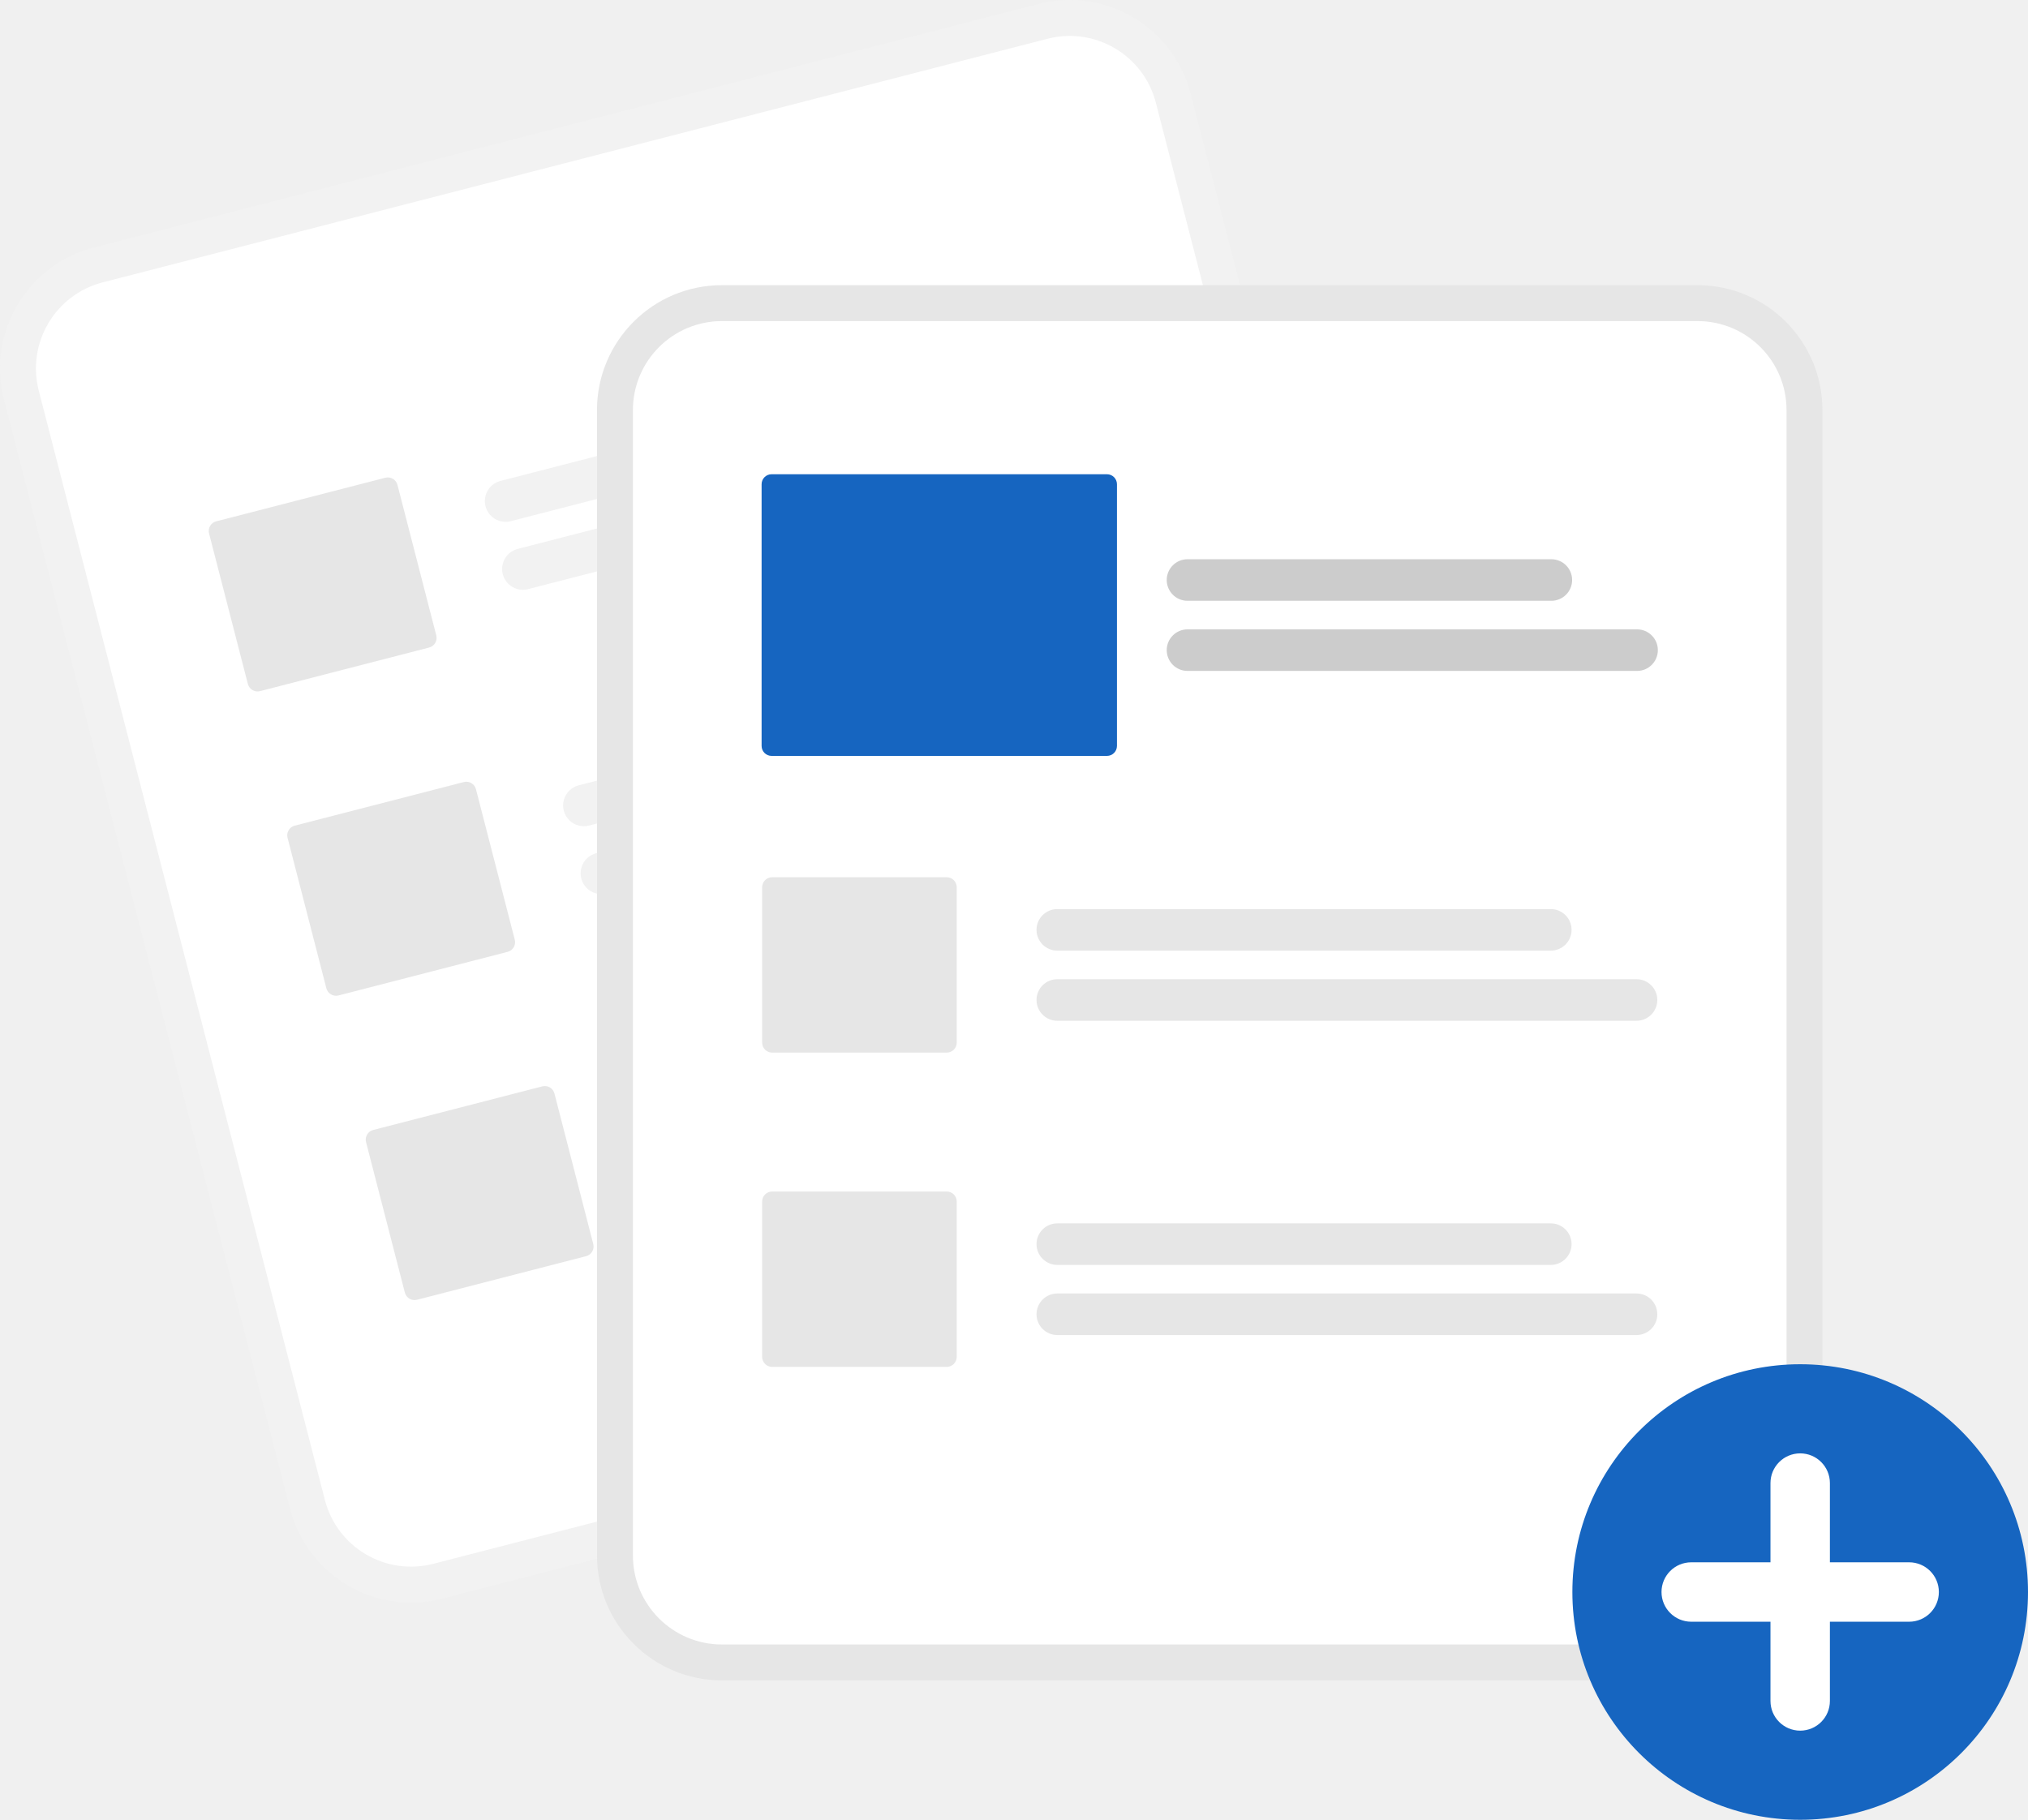
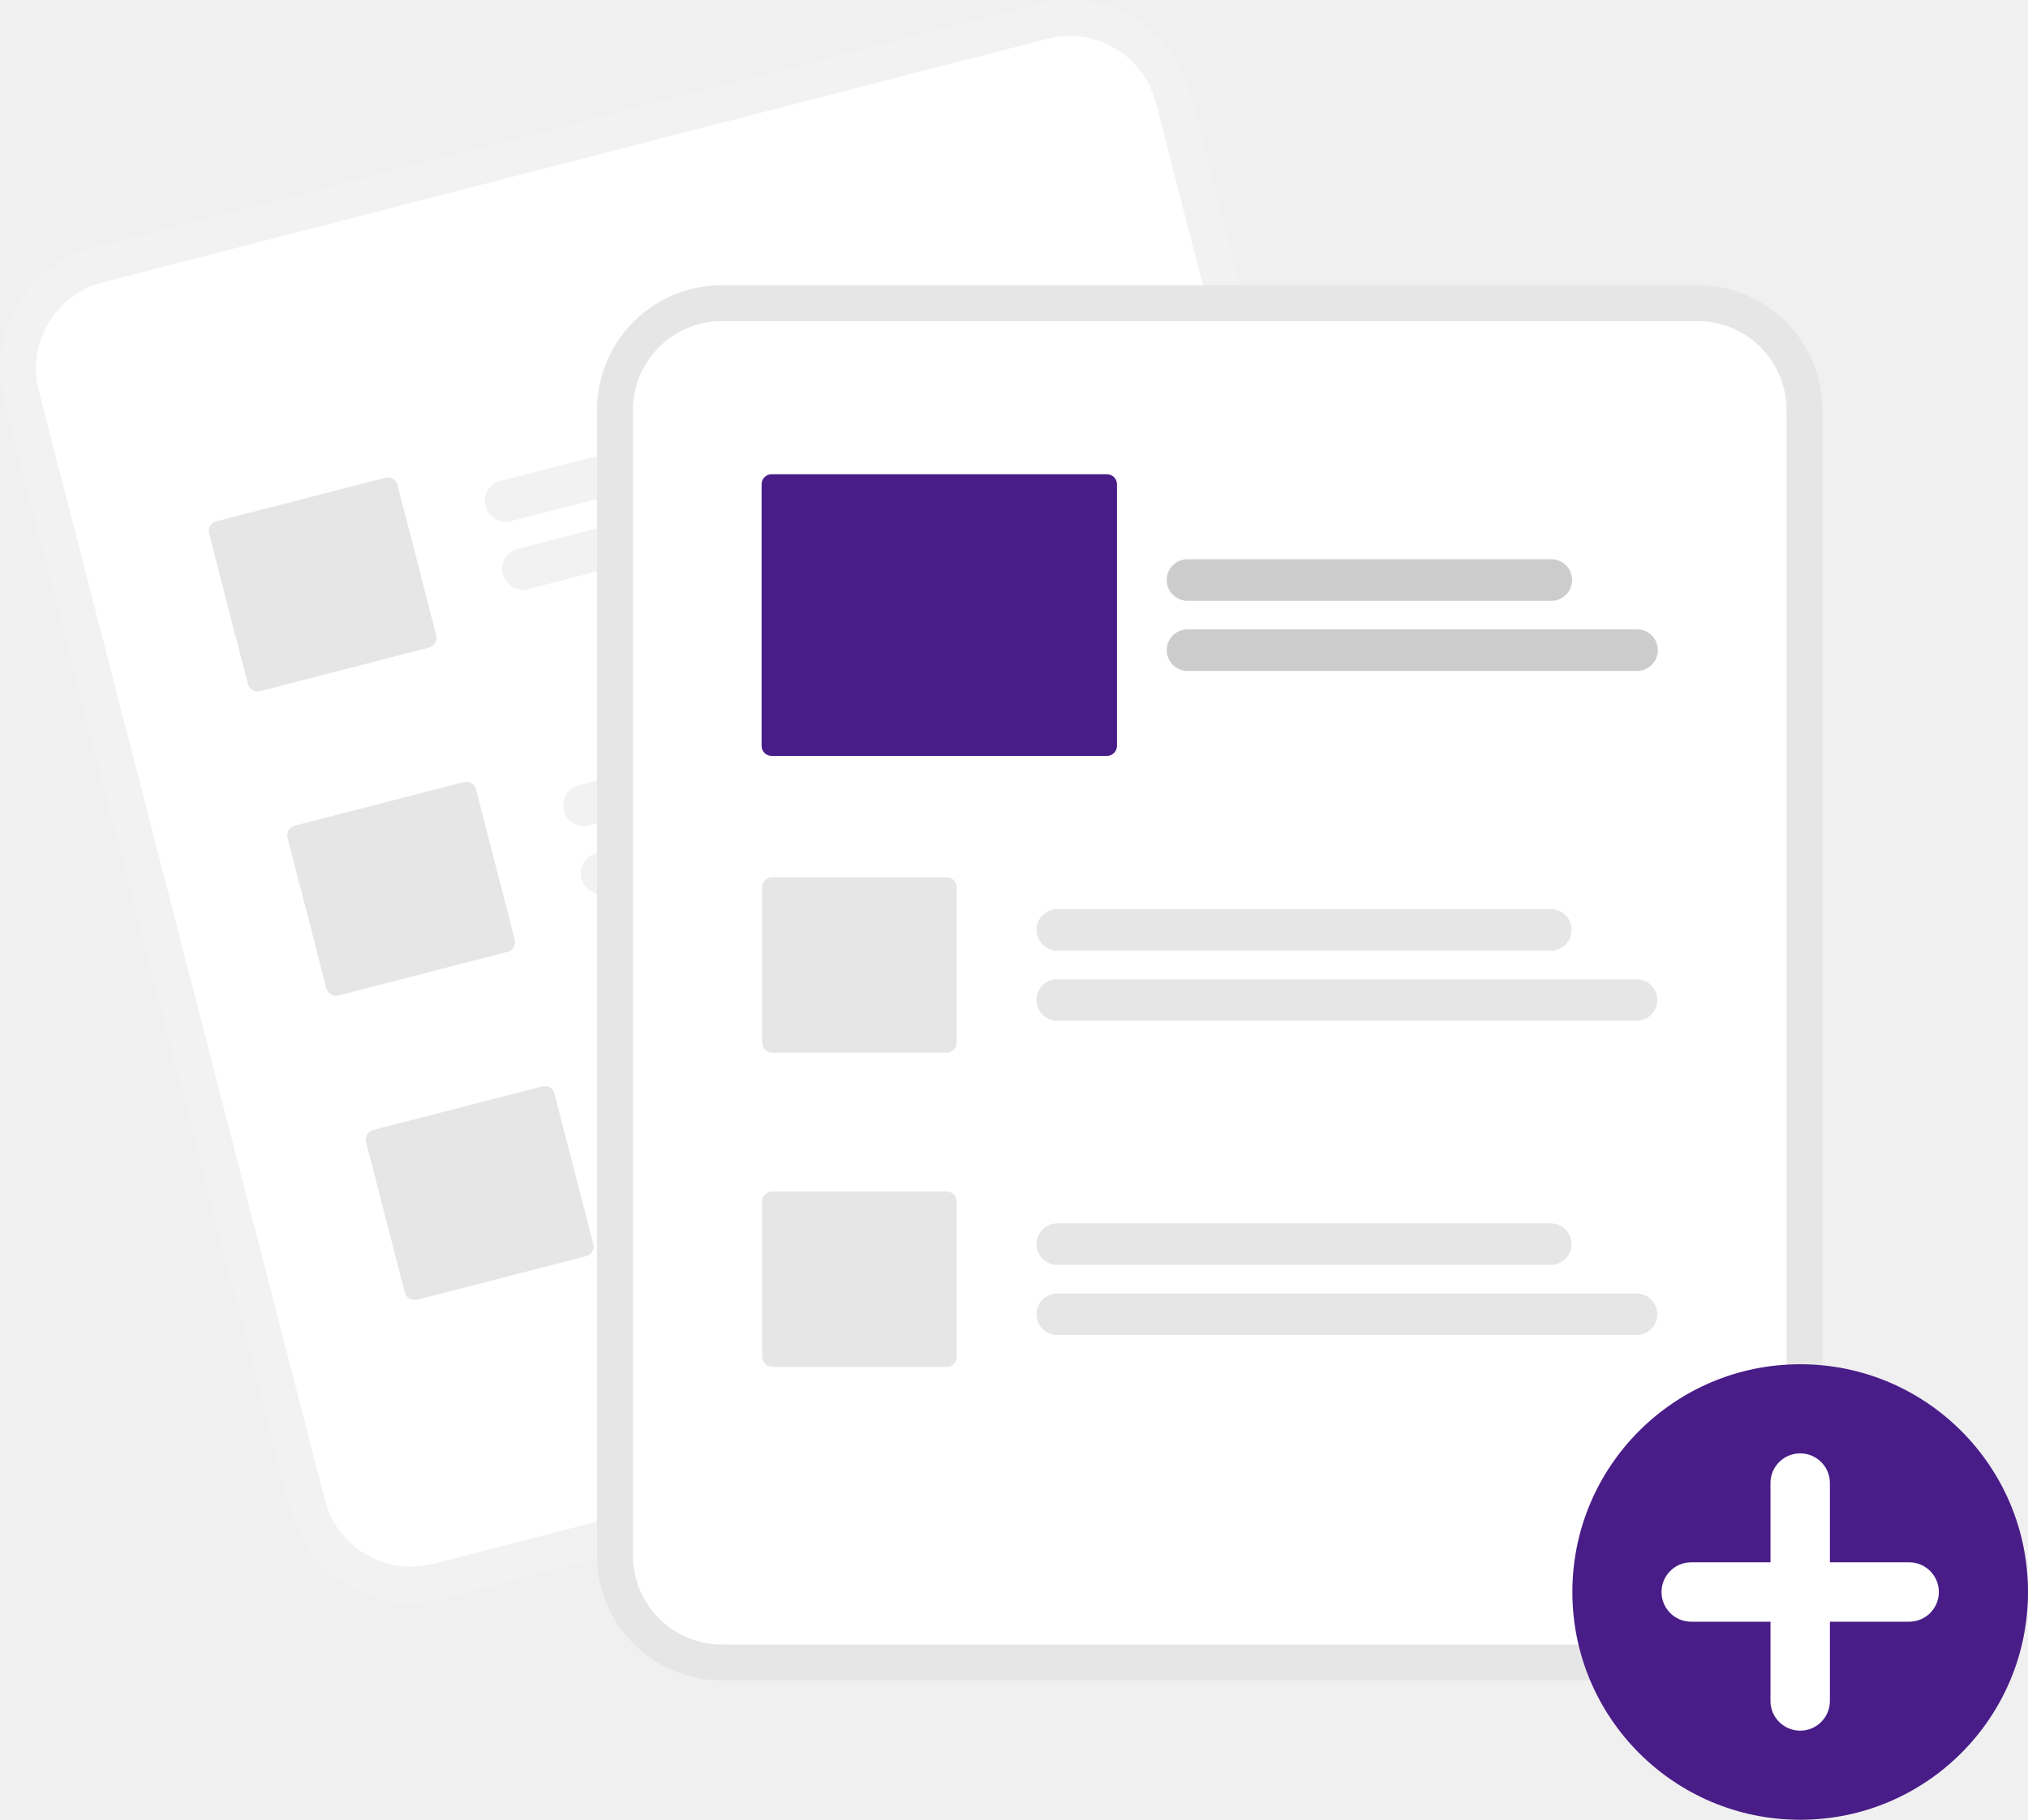
<svg xmlns="http://www.w3.org/2000/svg" data-name="Layer 1" width="782.044" height="701.88" viewBox="0 0 782.044 701.88">
  <path d="M609.488,100.59l-25.446,6.562L270.537,187.999,245.091,194.561A48.179,48.179,0,0,0,210.508,253.179L320.849,681.056a48.179,48.179,0,0,0,58.618,34.583l.066-.017,364.265-93.937.066-.017a48.179,48.179,0,0,0,34.583-58.618l-110.341-427.877A48.179,48.179,0,0,0,609.488,100.59Z" transform="translate(-208.9778 -99.05999)" fill="#f2f2f2" />
  <path d="M612.948,114.005l-30.139,7.772L278.69,200.204l-30.139,7.772a34.309,34.309,0,0,0-24.628,41.743l110.341,427.877a34.309,34.309,0,0,0,41.743,24.627l.066-.017,364.265-93.937.066-.017a34.309,34.309,0,0,0,24.627-41.743l-110.341-427.877A34.309,34.309,0,0,0,612.948,114.005Z" transform="translate(-208.9778 -99.05999)" fill="#fff" />
  <path d="M590.19,252.563,405.917,300.084a8.014,8.014,0,0,1-4.002-15.52l184.273-47.52A8.014,8.014,0,0,1,590.19,252.563Z" transform="translate(-208.9778 -99.05999)" fill="#f2f2f2" />
  <path d="M628.955,270.499,412.671,326.274a8.014,8.014,0,1,1-4.002-15.52l216.284-55.775a8.014,8.014,0,0,1,4.002,15.52Z" transform="translate(-208.9778 -99.05999)" fill="#f2f2f2" />
  <path d="M620.458,369.937l-184.273,47.52a8.014,8.014,0,1,1-4.002-15.52l184.273-47.52a8.014,8.014,0,1,1,4.002,15.52Z" transform="translate(-208.9778 -99.05999)" fill="#f2f2f2" />
  <path d="M659.223,387.873l-216.284,55.775a8.014,8.014,0,1,1-4.002-15.52l216.284-55.775a8.014,8.014,0,0,1,4.002,15.52Z" transform="translate(-208.9778 -99.05999)" fill="#f2f2f2" />
  <path d="M650.727,487.31l-184.273,47.52a8.014,8.014,0,0,1-4.002-15.52l184.273-47.52a8.014,8.014,0,0,1,4.002,15.52Z" transform="translate(-208.9778 -99.05999)" fill="#f2f2f2" />
  <path d="M689.492,505.246l-216.284,55.775a8.014,8.014,0,1,1-4.002-15.52l216.284-55.775a8.014,8.014,0,0,1,4.002,15.52Z" transform="translate(-208.9778 -99.05999)" fill="#f2f2f2" />
  <path d="M374.459,348.809l-65.212,16.817a3.847,3.847,0,0,1-4.681-2.761L289.596,304.816a3.847,3.847,0,0,1,2.761-4.681l65.212-16.817a3.847,3.847,0,0,1,4.681,2.761l14.969,58.048A3.847,3.847,0,0,1,374.459,348.809Z" transform="translate(-208.9778 -99.05999)" fill="#e6e6e6" />
  <path d="M404.727,466.182l-65.212,16.817a3.847,3.847,0,0,1-4.681-2.761l-14.969-58.048A3.847,3.847,0,0,1,322.626,417.509l65.212-16.817a3.847,3.847,0,0,1,4.681,2.761l14.969,58.048A3.847,3.847,0,0,1,404.727,466.182Z" transform="translate(-208.9778 -99.05999)" fill="#e6e6e6" />
  <path d="M434.995,583.556l-65.212,16.817a3.847,3.847,0,0,1-4.681-2.761l-14.969-58.048a3.847,3.847,0,0,1,2.761-4.681l65.212-16.817a3.847,3.847,0,0,1,4.681,2.761l14.969,58.048A3.847,3.847,0,0,1,434.995,583.556Z" transform="translate(-208.9778 -99.05999)" fill="#e6e6e6" />
  <path d="M863.636,209.052H487.318a48.179,48.179,0,0,0-48.125,48.125V699.053a48.179,48.179,0,0,0,48.125,48.125H863.636a48.179,48.179,0,0,0,48.125-48.125V257.177A48.179,48.179,0,0,0,863.636,209.052Z" transform="translate(-208.9778 -99.05999)" fill="#e6e6e6" />
  <path d="M863.637,222.906H487.318a34.309,34.309,0,0,0-34.271,34.271V699.053a34.309,34.309,0,0,0,34.271,34.271H863.637a34.309,34.309,0,0,0,34.271-34.271V257.177A34.309,34.309,0,0,0,863.637,222.906Z" transform="translate(-208.9778 -99.05999)" fill="#fff" />
-   <circle cx="694.194" cy="614.03" r="87.85" fill="#1665c0" />
+   <circle cx="694.194" cy="614.03" r="87.85" fill="#491d88" />
  <path d="M945.187,701.631H914.631V671.074a11.459,11.459,0,0,0-22.918,0v30.557H861.156a11.459,11.459,0,0,0,0,22.918h30.557V755.105a11.459,11.459,0,1,0,22.918,0V724.548h30.557a11.459,11.459,0,0,0,0-22.918Z" transform="translate(-208.9778 -99.05999)" fill="#fff" />
  <path d="M807.001,465.716H616.699a8.014,8.014,0,1,1,0-16.028H807.001a8.014,8.014,0,0,1,0,16.028Z" transform="translate(-208.9778 -99.05999)" fill="#e6e6e6" />
  <path d="M840.059,492.763H616.699a8.014,8.014,0,1,1,0-16.028H840.059a8.014,8.014,0,1,1,0,16.028Z" transform="translate(-208.9778 -99.05999)" fill="#e6e6e6" />
  <path d="M807.001,586.929H616.699a8.014,8.014,0,1,1,0-16.028H807.001a8.014,8.014,0,0,1,0,16.028Z" transform="translate(-208.9778 -99.05999)" fill="#e6e6e6" />
  <path d="M840.059,613.977H616.699a8.014,8.014,0,1,1,0-16.028H840.059a8.014,8.014,0,1,1,0,16.028Z" transform="translate(-208.9778 -99.05999)" fill="#e6e6e6" />
  <path d="M574.07,505.042H506.724a3.847,3.847,0,0,1-3.843-3.843V441.252a3.847,3.847,0,0,1,3.843-3.843h67.346a3.847,3.847,0,0,1,3.843,3.843v59.947A3.847,3.847,0,0,1,574.07,505.042Z" transform="translate(-208.9778 -99.05999)" fill="#e6e6e6" />
  <path d="M574.07,626.255H506.724a3.847,3.847,0,0,1-3.843-3.843V562.465a3.847,3.847,0,0,1,3.843-3.843h67.346a3.847,3.847,0,0,1,3.843,3.843v59.947A3.847,3.847,0,0,1,574.07,626.255Z" transform="translate(-208.9778 -99.05999)" fill="#e6e6e6" />
  <path d="M807.212,330.781H666.91a8.014,8.014,0,0,1,0-16.028H807.212a8.014,8.014,0,0,1,0,16.028Z" transform="translate(-208.9778 -99.05999)" fill="#ccc" />
  <path d="M840.27,357.829H666.91a8.014,8.014,0,1,1,0-16.028h173.36a8.014,8.014,0,0,1,0,16.028Z" transform="translate(-208.9778 -99.05999)" fill="#ccc" />
-   <path d="M635.859,390.607H506.513a3.847,3.847,0,0,1-3.843-3.843V285.817a3.847,3.847,0,0,1,3.843-3.843H635.859a3.847,3.847,0,0,1,3.843,3.843V386.764A3.847,3.847,0,0,1,635.859,390.607Z" transform="translate(-208.9778 -99.05999)" fill="#1665c0" />
+   <path d="M635.859,390.607H506.513a3.847,3.847,0,0,1-3.843-3.843V285.817a3.847,3.847,0,0,1,3.843-3.843H635.859a3.847,3.847,0,0,1,3.843,3.843V386.764A3.847,3.847,0,0,1,635.859,390.607Z" transform="translate(-208.9778 -99.05999)" fill="#491d88" />
</svg>
